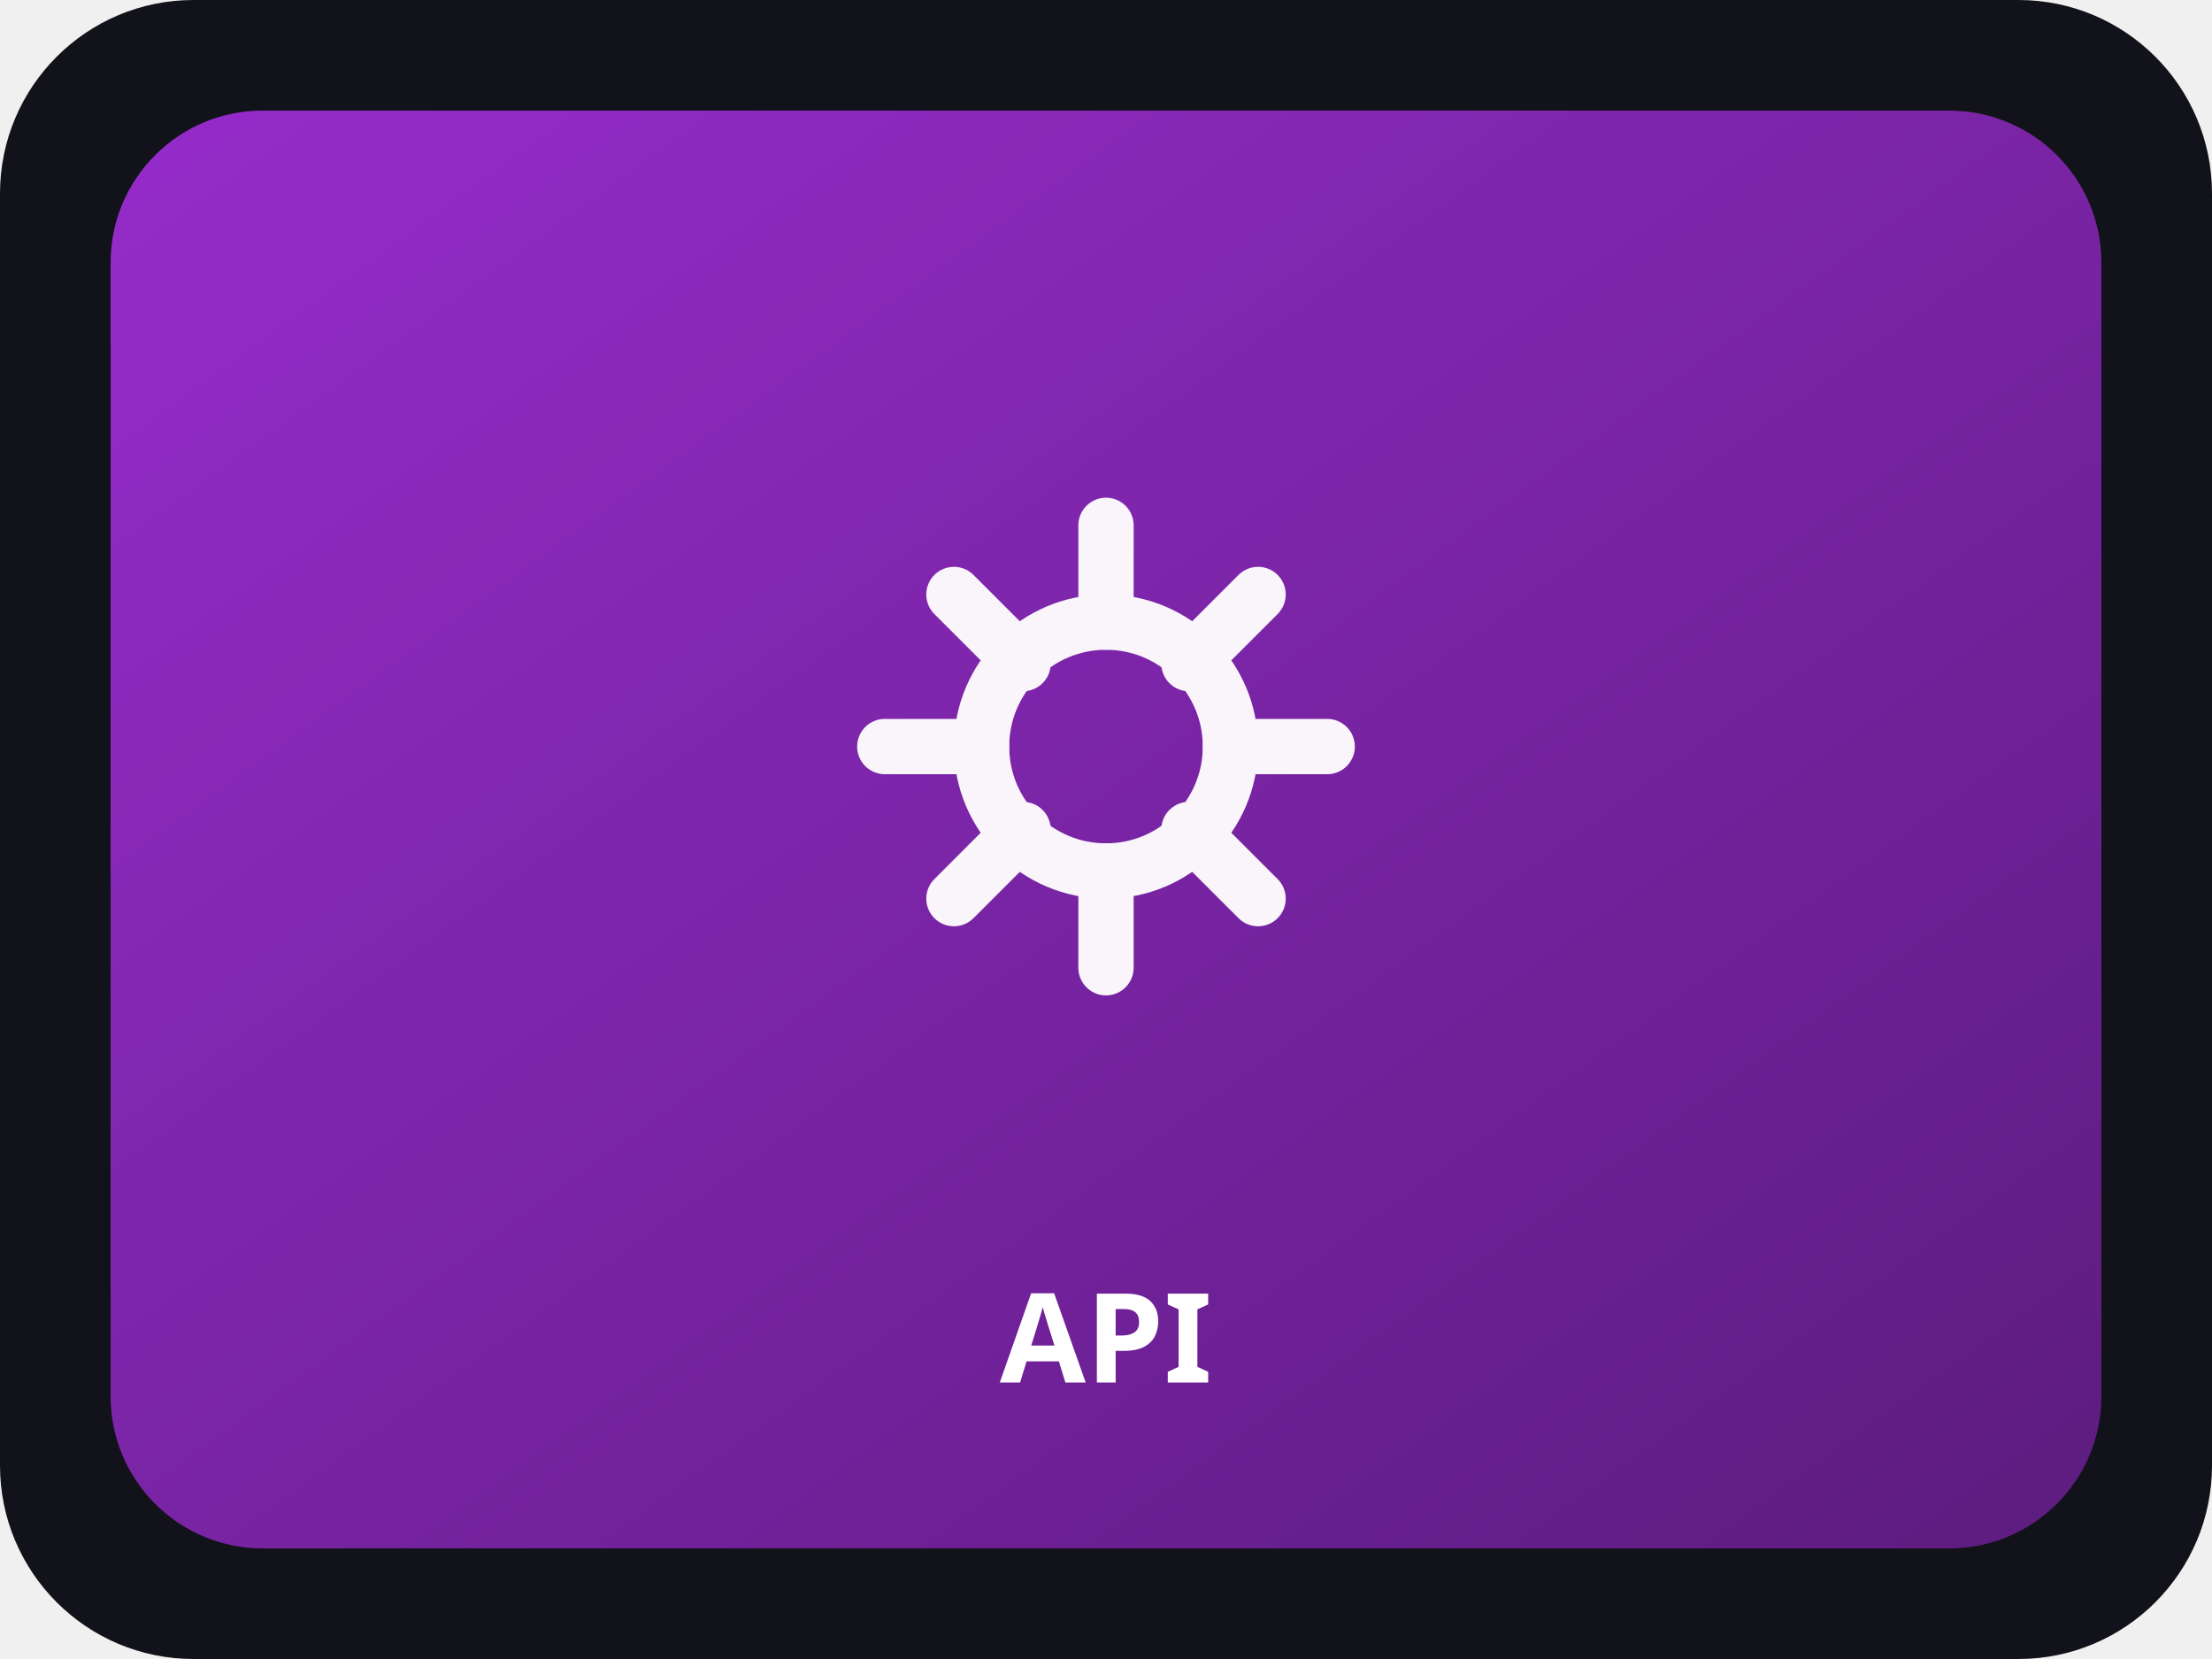
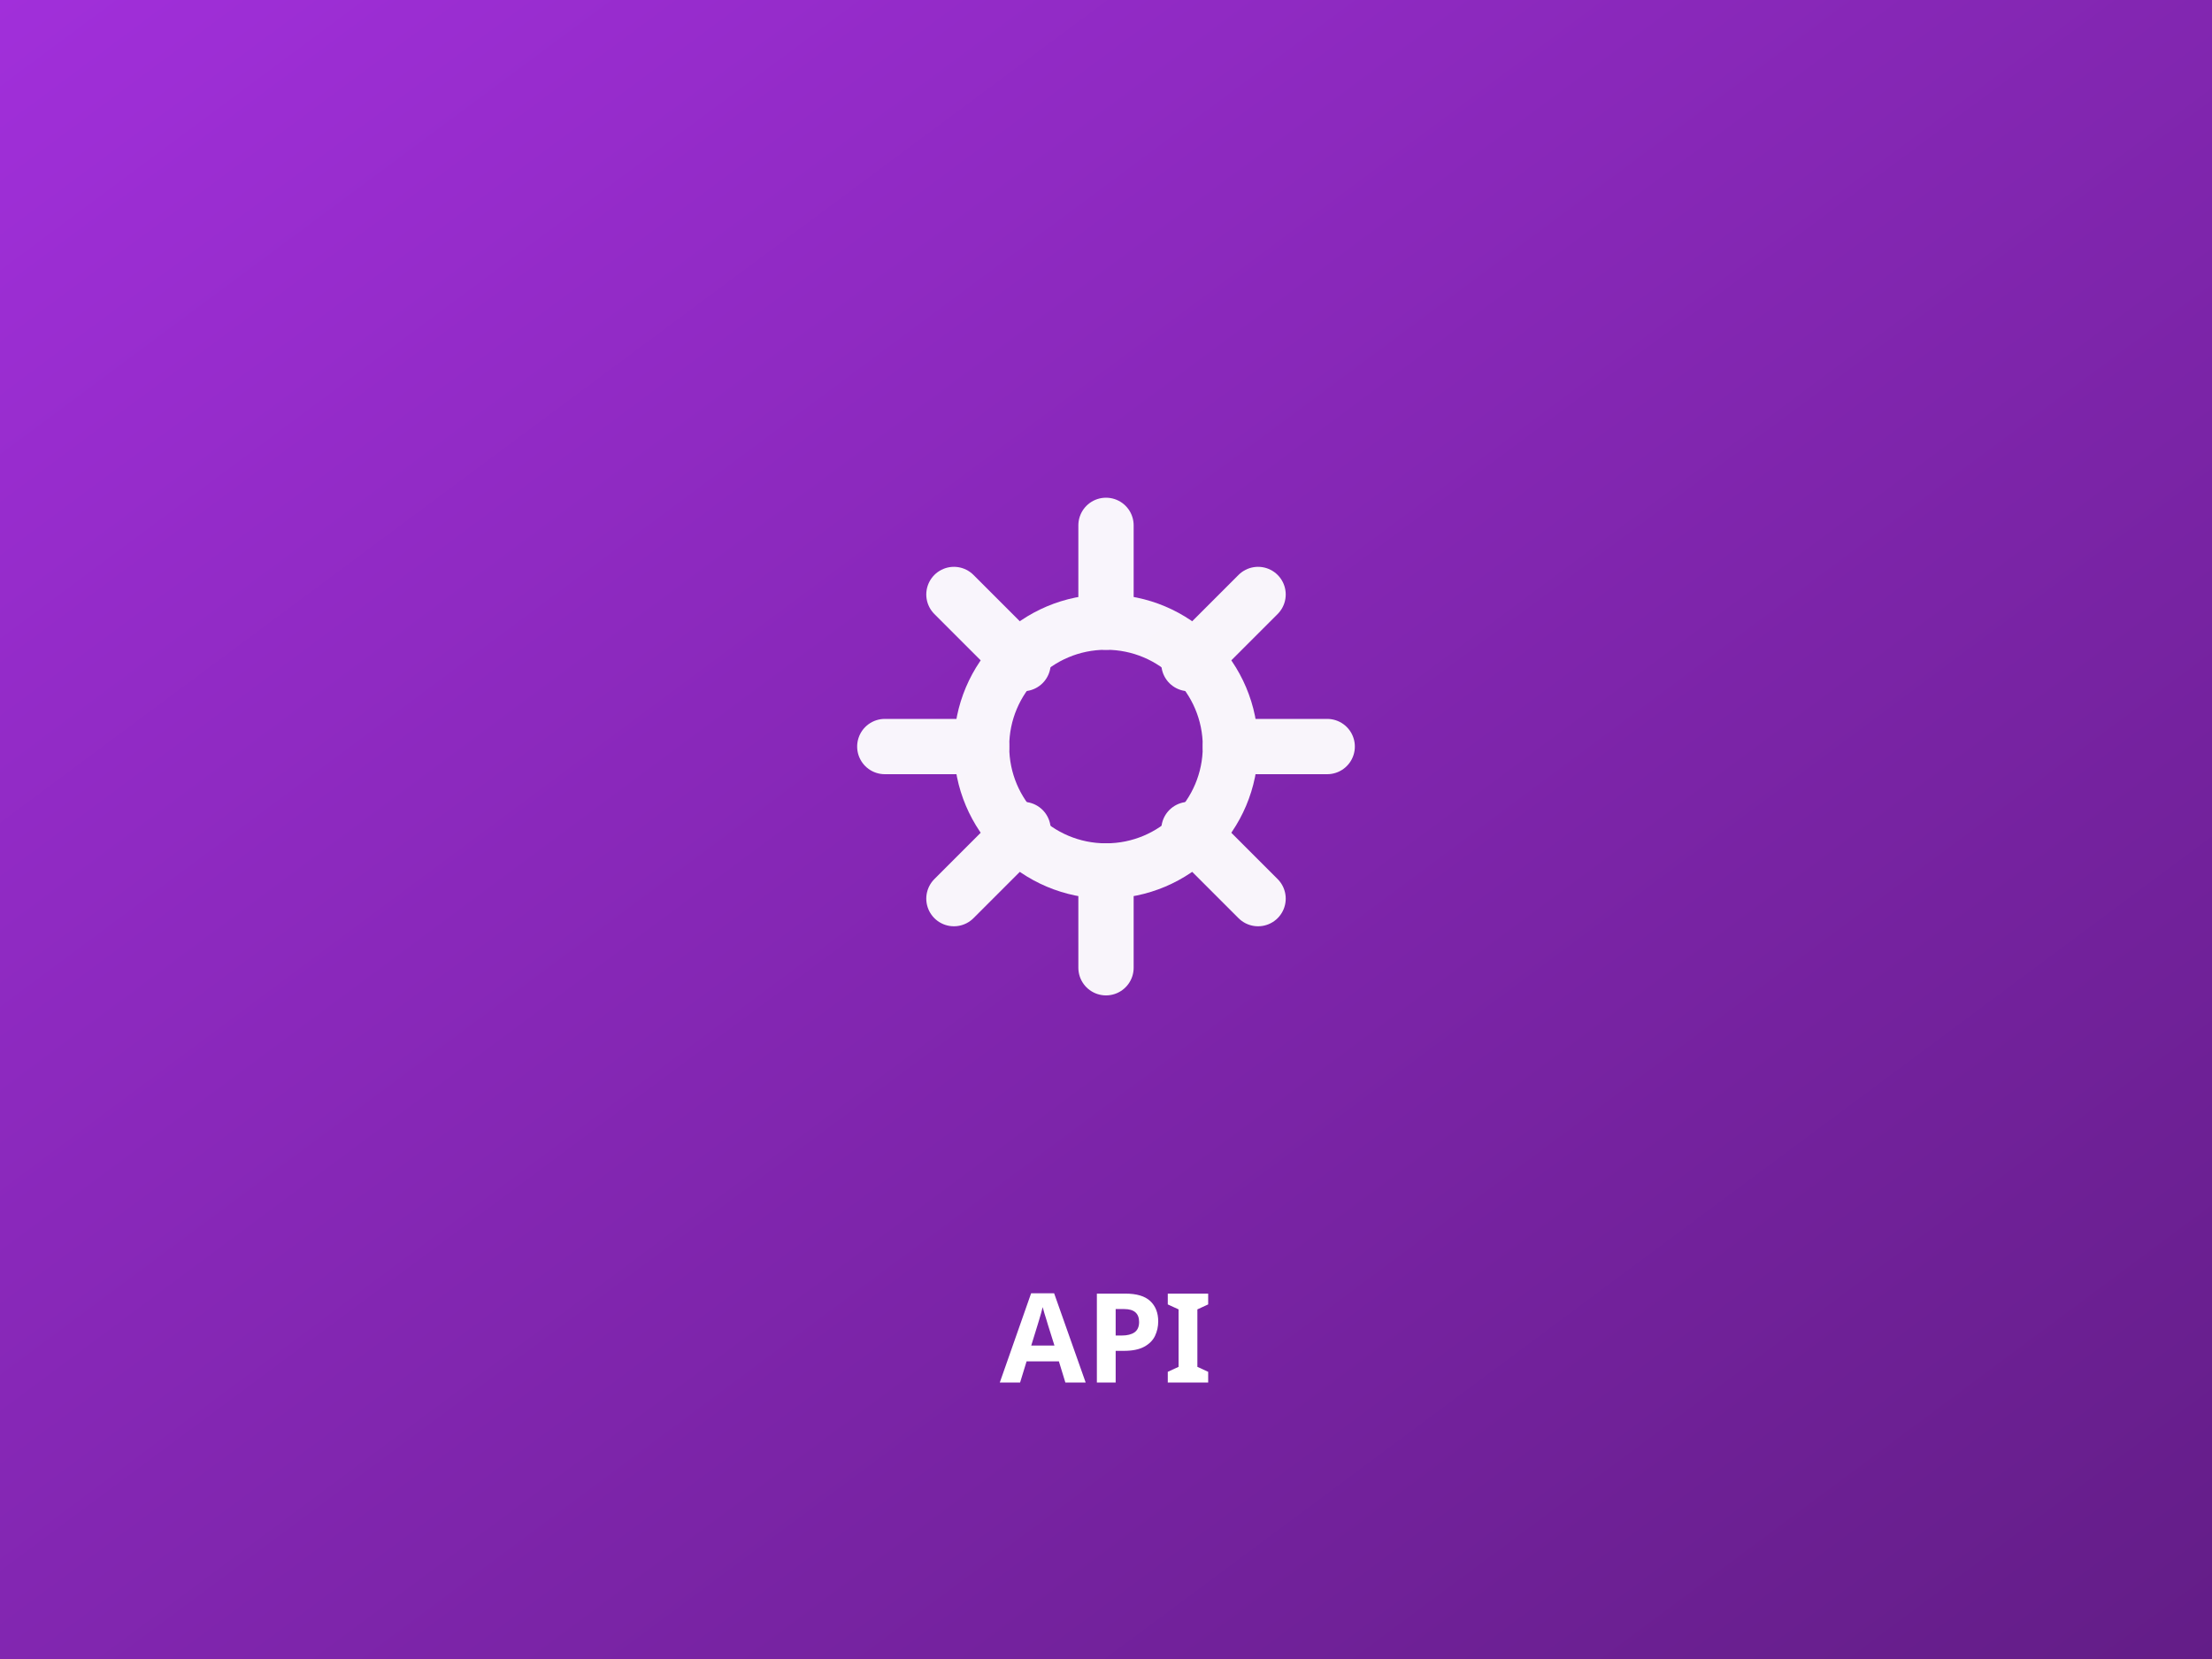
<svg xmlns="http://www.w3.org/2000/svg" width="320" height="240" viewBox="0 0 320 240" role="img" aria-label="API">
  <defs>
    <linearGradient id="g" x1="0" y1="0" x2="1" y2="1">
      <stop offset="0%" stop-color="hsl(280,70%,52%)" />
      <stop offset="100%" stop-color="hsl(280,65%,32%)" />
    </linearGradient>
  </defs>
-   <rect width="320" height="240" rx="28" fill="#12121a" />
-   <rect x="16" y="16" width="288" height="208" rx="22" fill="url(#g)" opacity="0.92" />
+   <rect width="320" height="240" fill="url(#g)" />
  <g transform="translate(110,58)" fill="none" stroke="#fff" stroke-width="8" stroke-linecap="round" stroke-linejoin="round" opacity="0.95">
    <circle cx="50" cy="50" r="18" />
    <path d="M50 18v14M50 68v14M18 50h14M68 50h14M28 28l10 10M62 62l10 10M72 28L62 38M28 72l10-10" />
  </g>
  <text x="160" y="200" text-anchor="middle" fill="#fff" font-family="system-ui,sans-serif" font-size="18" font-weight="700">API</text>
</svg>
